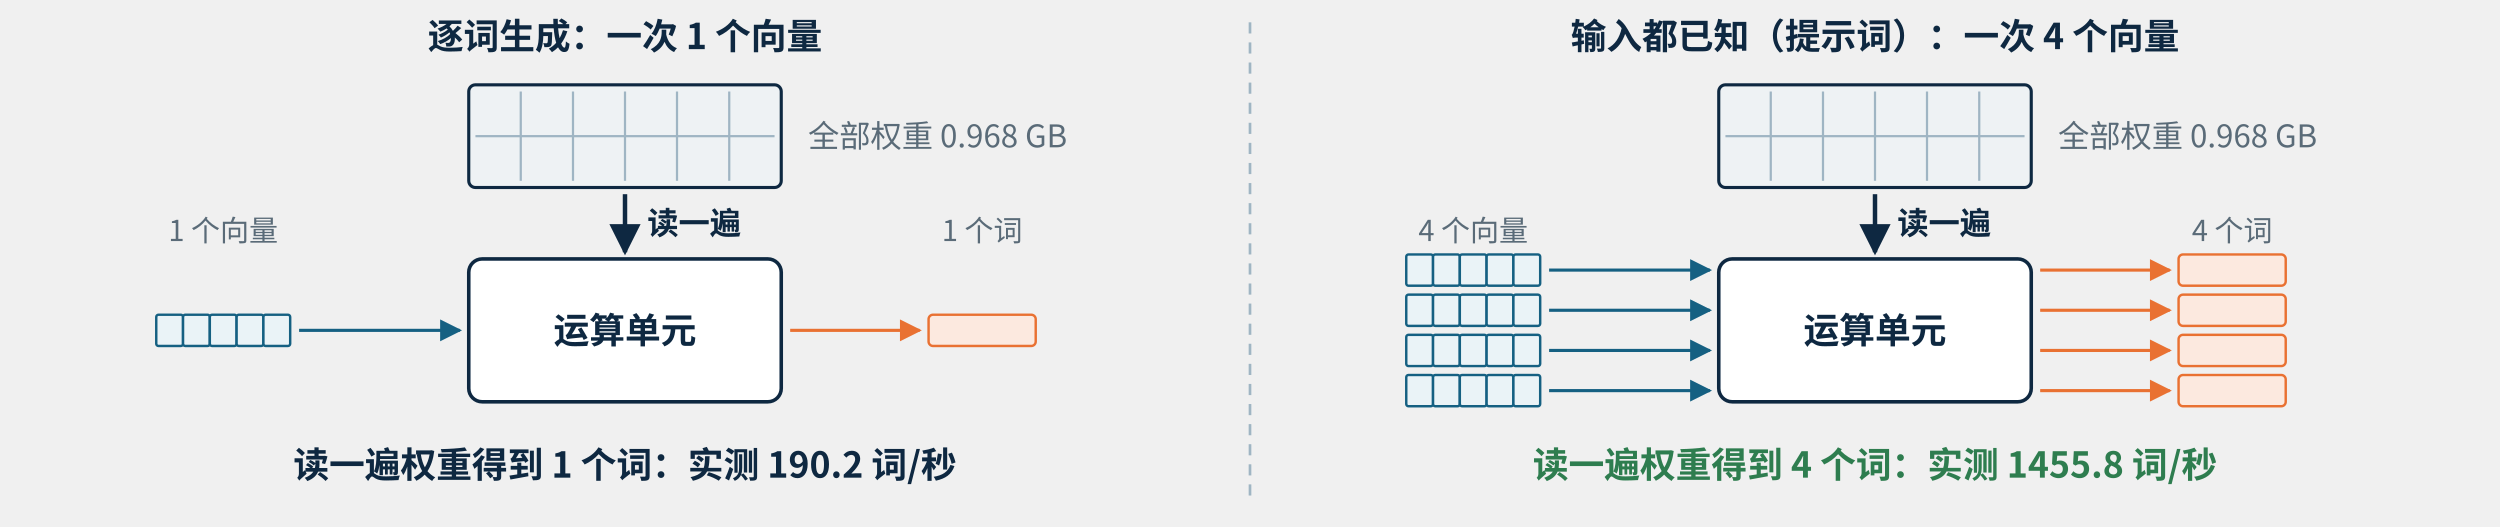
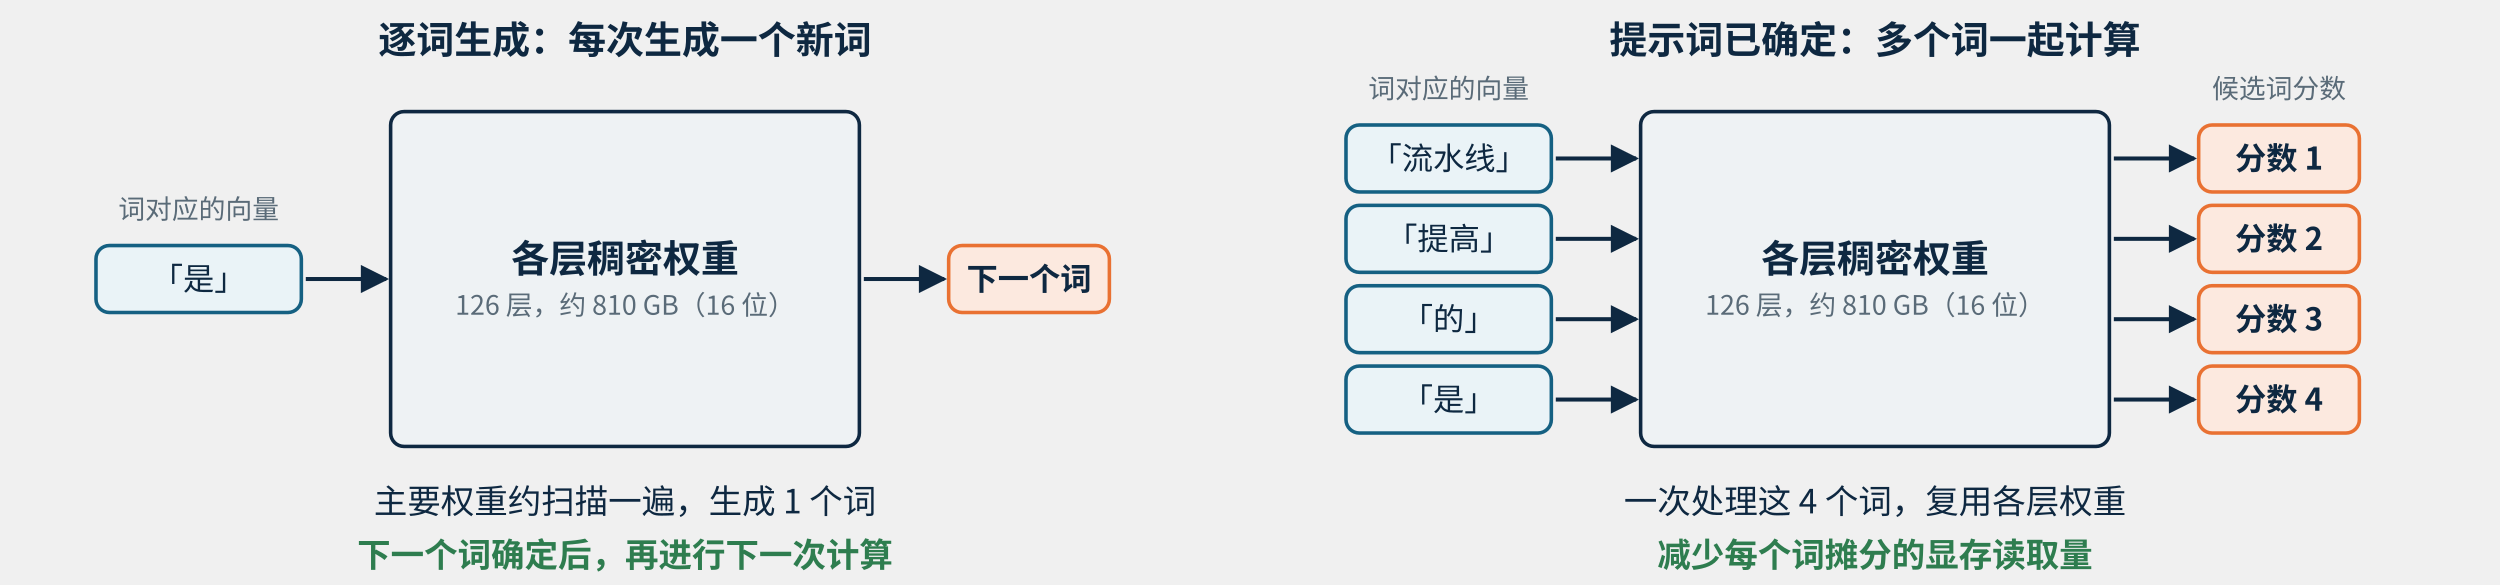
- <svg xmlns="http://www.w3.org/2000/svg" viewBox="0 0 1120 236" width="1120" height="236">
+ <svg xmlns="http://www.w3.org/2000/svg" viewBox="0 0 1120 262" width="1120" height="262">
  <defs>
    <marker id="ah-156082" viewBox="0 0 10 10" refX="9" refY="5" markerWidth="7" markerHeight="7" orient="auto-start-reverse">
      <path d="M0,0 L10,5 L0,10 z" fill="#156082" />
    </marker>
    <marker id="ah-e97132" viewBox="0 0 10 10" refX="9" refY="5" markerWidth="7" markerHeight="7" orient="auto-start-reverse">
      <path d="M0,0 L10,5 L0,10 z" fill="#e97132" />
    </marker>
    <marker id="ah-0e2841" viewBox="0 0 10 10" refX="9" refY="5" markerWidth="7" markerHeight="7" orient="auto-start-reverse">
      <path d="M0,0 L10,5 L0,10 z" fill="#0e2841" />
    </marker>
    <marker id="ah-2e7d4f" viewBox="0 0 10 10" refX="9" refY="5" markerWidth="7" markerHeight="7" orient="auto-start-reverse">
      <path d="M0,0 L10,5 L0,10 z" fill="#2e7d4f" />
    </marker>
    <marker id="ah-c0392b" viewBox="0 0 10 10" refX="9" refY="5" markerWidth="7" markerHeight="7" orient="auto-start-reverse">
      <path d="M0,0 L10,5 L0,10 z" fill="#c0392b" />
    </marker>
    <marker id="ah-5a6b78" viewBox="0 0 10 10" refX="9" refY="5" markerWidth="7" markerHeight="7" orient="auto-start-reverse">
      <path d="M0,0 L10,5 L0,10 z" fill="#5a6b78" />
    </marker>
    <marker id="ah-9fb5c3" viewBox="0 0 10 10" refX="9" refY="5" markerWidth="7" markerHeight="7" orient="auto-start-reverse">
      <path d="M0,0 L10,5 L0,10 z" fill="#9fb5c3" />
    </marker>
  </defs>
-   <text x="280.0" y="22.0" font-family="PingFang SC, Noto Sans CJK SC, Source Han Sans SC, sans-serif" font-size="16" font-weight="bold" fill="#0e2841" text-anchor="middle">逐词生成：一次 1 个向量</text>
-   <rect x="210.0" y="38.0" width="140.0" height="46.0" rx="3" fill="#eef2f4" stroke="#0e2841" stroke-width="1.4" />
-   <line x1="233.3" y1="41.0" x2="233.3" y2="81.0" stroke="#9fb5c3" stroke-width="1" />
-   <line x1="256.7" y1="41.0" x2="256.7" y2="81.0" stroke="#9fb5c3" stroke-width="1" />
-   <line x1="280.0" y1="41.0" x2="280.0" y2="81.0" stroke="#9fb5c3" stroke-width="1" />
-   <line x1="303.3" y1="41.0" x2="303.3" y2="81.0" stroke="#9fb5c3" stroke-width="1" />
-   <line x1="326.7" y1="41.0" x2="326.7" y2="81.0" stroke="#9fb5c3" stroke-width="1" />
-   <line x1="213.0" y1="61.0" x2="347.0" y2="61.0" stroke="#9fb5c3" stroke-width="1" />
-   <text x="362.0" y="66.0" font-family="PingFang SC, Noto Sans CJK SC, Source Han Sans SC, sans-serif" font-size="14" font-weight="normal" fill="#5a6b78" text-anchor="start">全部权重 0.968 GB</text>
-   <line x1="280.0" y1="87.0" x2="280.0" y2="113.0" stroke="#0e2841" stroke-width="2" marker-end="url(#ah-0e2841)" />
-   <text x="290.0" y="105.0" font-family="PingFang SC, Noto Sans CJK SC, Source Han Sans SC, sans-serif" font-size="14" font-weight="bold" fill="#0e2841" text-anchor="start">读一遍</text>
-   <rect x="210.0" y="116.0" width="140.0" height="64.0" rx="6" fill="#ffffff" stroke="#0e2841" stroke-width="1.6" />
-   <text x="280.0" y="153.8" font-family="PingFang SC, Noto Sans CJK SC, Source Han Sans SC, sans-serif" font-size="16" font-weight="bold" fill="#0e2841" text-anchor="middle">运算单元</text>
-   <text x="100.0" y="108.0" font-family="PingFang SC, Noto Sans CJK SC, Source Han Sans SC, sans-serif" font-size="13" font-weight="normal" fill="#5a6b78" text-anchor="middle">1 个向量</text>
-   <text x="440.0" y="108.0" font-family="PingFang SC, Noto Sans CJK SC, Source Han Sans SC, sans-serif" font-size="13" font-weight="normal" fill="#5a6b78" text-anchor="middle">1 个词</text>
-   <rect x="70.0" y="141.0" width="12.0" height="14.0" rx="1" fill="#eaf3f7" stroke="#156082" stroke-width="1.1" />
-   <rect x="82.0" y="141.0" width="12.0" height="14.0" rx="1" fill="#eaf3f7" stroke="#156082" stroke-width="1.1" />
-   <rect x="94.0" y="141.0" width="12.0" height="14.0" rx="1" fill="#eaf3f7" stroke="#156082" stroke-width="1.1" />
-   <rect x="106.0" y="141.0" width="12.0" height="14.0" rx="1" fill="#eaf3f7" stroke="#156082" stroke-width="1.1" />
-   <rect x="118.0" y="141.0" width="12.0" height="14.0" rx="1" fill="#eaf3f7" stroke="#156082" stroke-width="1.1" />
-   <line x1="134.0" y1="148.0" x2="206.0" y2="148.0" stroke="#156082" stroke-width="1.4" marker-end="url(#ah-156082)" />
-   <line x1="354.0" y1="148.0" x2="412.0" y2="148.0" stroke="#e97132" stroke-width="1.4" marker-end="url(#ah-e97132)" />
-   <rect x="416.0" y="141.0" width="48.0" height="14.0" rx="2" fill="#fce9df" stroke="#e97132" stroke-width="1.1" />
-   <text x="280.0" y="214.0" font-family="PingFang SC, Noto Sans CJK SC, Source Han Sans SC, sans-serif" font-size="16" font-weight="bold" fill="#0e2841" text-anchor="middle">读一遍权重得到 1 个词：实测 190.2 词/秒</text>
-   <text x="840.0" y="22.0" font-family="PingFang SC, Noto Sans CJK SC, Source Han Sans SC, sans-serif" font-size="16" font-weight="bold" fill="#0e2841" text-anchor="middle">输入都已知（提示词）：一次 4 个向量</text>
-   <rect x="770.0" y="38.0" width="140.0" height="46.0" rx="3" fill="#eef2f4" stroke="#0e2841" stroke-width="1.4" />
-   <line x1="793.3" y1="41.0" x2="793.3" y2="81.0" stroke="#9fb5c3" stroke-width="1" />
-   <line x1="816.7" y1="41.0" x2="816.7" y2="81.0" stroke="#9fb5c3" stroke-width="1" />
-   <line x1="840.0" y1="41.0" x2="840.0" y2="81.0" stroke="#9fb5c3" stroke-width="1" />
-   <line x1="863.3" y1="41.0" x2="863.3" y2="81.0" stroke="#9fb5c3" stroke-width="1" />
-   <line x1="886.7" y1="41.0" x2="886.7" y2="81.0" stroke="#9fb5c3" stroke-width="1" />
-   <line x1="773.0" y1="61.0" x2="907.0" y2="61.0" stroke="#9fb5c3" stroke-width="1" />
-   <text x="922.0" y="66.0" font-family="PingFang SC, Noto Sans CJK SC, Source Han Sans SC, sans-serif" font-size="14" font-weight="normal" fill="#5a6b78" text-anchor="start">全部权重 0.968 GB</text>
-   <line x1="840.0" y1="87.0" x2="840.0" y2="113.0" stroke="#0e2841" stroke-width="2" marker-end="url(#ah-0e2841)" />
-   <text x="850.0" y="105.0" font-family="PingFang SC, Noto Sans CJK SC, Source Han Sans SC, sans-serif" font-size="14" font-weight="bold" fill="#0e2841" text-anchor="start">读一遍</text>
-   <rect x="770.0" y="116.0" width="140.0" height="64.0" rx="6" fill="#ffffff" stroke="#0e2841" stroke-width="1.6" />
-   <text x="840.0" y="153.8" font-family="PingFang SC, Noto Sans CJK SC, Source Han Sans SC, sans-serif" font-size="16" font-weight="bold" fill="#0e2841" text-anchor="middle">运算单元</text>
-   <text x="660.0" y="108.0" font-family="PingFang SC, Noto Sans CJK SC, Source Han Sans SC, sans-serif" font-size="13" font-weight="normal" fill="#5a6b78" text-anchor="middle">4 个向量</text>
-   <text x="1000.0" y="108.0" font-family="PingFang SC, Noto Sans CJK SC, Source Han Sans SC, sans-serif" font-size="13" font-weight="normal" fill="#5a6b78" text-anchor="middle">4 个词</text>
-   <rect x="630.0" y="114.0" width="12.0" height="14.0" rx="1" fill="#eaf3f7" stroke="#156082" stroke-width="1.1" />
-   <rect x="642.0" y="114.0" width="12.0" height="14.0" rx="1" fill="#eaf3f7" stroke="#156082" stroke-width="1.1" />
-   <rect x="654.0" y="114.0" width="12.0" height="14.0" rx="1" fill="#eaf3f7" stroke="#156082" stroke-width="1.1" />
-   <rect x="666.0" y="114.0" width="12.0" height="14.0" rx="1" fill="#eaf3f7" stroke="#156082" stroke-width="1.1" />
-   <rect x="678.0" y="114.0" width="12.0" height="14.0" rx="1" fill="#eaf3f7" stroke="#156082" stroke-width="1.1" />
-   <line x1="694.0" y1="121.0" x2="766.0" y2="121.0" stroke="#156082" stroke-width="1.4" marker-end="url(#ah-156082)" />
-   <line x1="914.0" y1="121.0" x2="972.0" y2="121.0" stroke="#e97132" stroke-width="1.4" marker-end="url(#ah-e97132)" />
-   <rect x="976.0" y="114.0" width="48.0" height="14.0" rx="2" fill="#fce9df" stroke="#e97132" stroke-width="1.1" />
-   <rect x="630.0" y="132.0" width="12.0" height="14.0" rx="1" fill="#eaf3f7" stroke="#156082" stroke-width="1.1" />
-   <rect x="642.0" y="132.0" width="12.0" height="14.0" rx="1" fill="#eaf3f7" stroke="#156082" stroke-width="1.1" />
-   <rect x="654.0" y="132.0" width="12.0" height="14.0" rx="1" fill="#eaf3f7" stroke="#156082" stroke-width="1.1" />
-   <rect x="666.0" y="132.0" width="12.0" height="14.0" rx="1" fill="#eaf3f7" stroke="#156082" stroke-width="1.1" />
-   <rect x="678.0" y="132.0" width="12.0" height="14.0" rx="1" fill="#eaf3f7" stroke="#156082" stroke-width="1.1" />
-   <line x1="694.0" y1="139.0" x2="766.0" y2="139.0" stroke="#156082" stroke-width="1.4" marker-end="url(#ah-156082)" />
-   <line x1="914.0" y1="139.0" x2="972.0" y2="139.0" stroke="#e97132" stroke-width="1.4" marker-end="url(#ah-e97132)" />
-   <rect x="976.0" y="132.0" width="48.0" height="14.0" rx="2" fill="#fce9df" stroke="#e97132" stroke-width="1.1" />
-   <rect x="630.0" y="150.0" width="12.0" height="14.0" rx="1" fill="#eaf3f7" stroke="#156082" stroke-width="1.1" />
-   <rect x="642.0" y="150.0" width="12.0" height="14.0" rx="1" fill="#eaf3f7" stroke="#156082" stroke-width="1.1" />
-   <rect x="654.0" y="150.0" width="12.0" height="14.0" rx="1" fill="#eaf3f7" stroke="#156082" stroke-width="1.1" />
-   <rect x="666.0" y="150.0" width="12.0" height="14.0" rx="1" fill="#eaf3f7" stroke="#156082" stroke-width="1.1" />
-   <rect x="678.0" y="150.0" width="12.0" height="14.0" rx="1" fill="#eaf3f7" stroke="#156082" stroke-width="1.1" />
-   <line x1="694.0" y1="157.0" x2="766.0" y2="157.0" stroke="#156082" stroke-width="1.4" marker-end="url(#ah-156082)" />
-   <line x1="914.0" y1="157.0" x2="972.0" y2="157.0" stroke="#e97132" stroke-width="1.4" marker-end="url(#ah-e97132)" />
-   <rect x="976.0" y="150.0" width="48.0" height="14.0" rx="2" fill="#fce9df" stroke="#e97132" stroke-width="1.1" />
-   <rect x="630.0" y="168.0" width="12.0" height="14.0" rx="1" fill="#eaf3f7" stroke="#156082" stroke-width="1.1" />
-   <rect x="642.0" y="168.0" width="12.0" height="14.0" rx="1" fill="#eaf3f7" stroke="#156082" stroke-width="1.1" />
-   <rect x="654.0" y="168.0" width="12.0" height="14.0" rx="1" fill="#eaf3f7" stroke="#156082" stroke-width="1.1" />
-   <rect x="666.0" y="168.0" width="12.0" height="14.0" rx="1" fill="#eaf3f7" stroke="#156082" stroke-width="1.1" />
-   <rect x="678.0" y="168.0" width="12.0" height="14.0" rx="1" fill="#eaf3f7" stroke="#156082" stroke-width="1.1" />
-   <line x1="694.0" y1="175.0" x2="766.0" y2="175.0" stroke="#156082" stroke-width="1.4" marker-end="url(#ah-156082)" />
-   <line x1="914.0" y1="175.0" x2="972.0" y2="175.0" stroke="#e97132" stroke-width="1.4" marker-end="url(#ah-e97132)" />
-   <rect x="976.0" y="168.0" width="48.0" height="14.0" rx="2" fill="#fce9df" stroke="#e97132" stroke-width="1.1" />
-   <text x="840.0" y="214.0" font-family="PingFang SC, Noto Sans CJK SC, Source Han Sans SC, sans-serif" font-size="16" font-weight="bold" fill="#2e7d4f" text-anchor="middle">读一遍权重得到 4 个词：实测 1455.8 词/秒</text>
-   <line x1="560.0" y1="10.0" x2="560.0" y2="226.0" stroke="#9fb5c3" stroke-width="1.2" stroke-dasharray="5 4" />
+   <text x="280.0" y="24.0" font-family="PingFang SC, Noto Sans CJK SC, Source Han Sans SC, sans-serif" font-size="17" font-weight="bold" fill="#0e2841" text-anchor="middle">逐词生成：每次生成一个新词</text>
+   <rect x="175.0" y="50.0" width="210.0" height="150.0" rx="6" fill="#eef2f4" stroke="#0e2841" stroke-width="1.6" />
+   <text x="280.0" y="122.0" font-family="PingFang SC, Noto Sans CJK SC, Source Han Sans SC, sans-serif" font-size="17" font-weight="bold" fill="#0e2841" text-anchor="middle">各层稠密权重</text>
+   <text x="280.0" y="141.0" font-family="PingFang SC, Noto Sans CJK SC, Source Han Sans SC, sans-serif" font-size="12" font-weight="normal" fill="#5a6b78" text-anchor="middle">126 层，约 810 GB（16 位）</text>
+   <text x="89.0" y="98.0" font-family="PingFang SC, Noto Sans CJK SC, Source Han Sans SC, sans-serif" font-size="12" font-weight="normal" fill="#5a6b78" text-anchor="middle">词对应的向量</text>
+   <rect x="43.0" y="110.0" width="92.0" height="30.0" rx="6" fill="#eaf3f7" stroke="#156082" stroke-width="1.6" />
+   <text x="89.0" y="130.0" font-family="PingFang SC, Noto Sans CJK SC, Source Han Sans SC, sans-serif" font-size="14" font-weight="normal" fill="#0e2841" text-anchor="middle">「是」</text>
+   <line x1="137.0" y1="125.0" x2="173.0" y2="125.0" stroke="#0e2841" stroke-width="1.8" marker-end="url(#ah-0e2841)" />
+   <line x1="387.0" y1="125.0" x2="423.0" y2="125.0" stroke="#0e2841" stroke-width="1.8" marker-end="url(#ah-0e2841)" />
+   <rect x="425.0" y="110.0" width="72.0" height="30.0" rx="6" fill="#fce9df" stroke="#e97132" stroke-width="1.6" />
+   <text x="461.0" y="130.0" font-family="PingFang SC, Noto Sans CJK SC, Source Han Sans SC, sans-serif" font-size="14" font-weight="bold" fill="#0e2841" text-anchor="middle">下一个词</text>
+   <text x="280.0" y="230.0" font-family="PingFang SC, Noto Sans CJK SC, Source Han Sans SC, sans-serif" font-size="15" font-weight="normal" fill="#0e2841" text-anchor="middle">主要权重约扫描一遍，生成 1 个词</text>
+   <text x="280.0" y="254.0" font-family="PingFang SC, Noto Sans CJK SC, Source Han Sans SC, sans-serif" font-size="15" font-weight="bold" fill="#2e7d4f" text-anchor="middle">下一个词确定后，再进行下一次计算</text>
+   <text x="840.0" y="24.0" font-family="PingFang SC, Noto Sans CJK SC, Source Han Sans SC, sans-serif" font-size="17" font-weight="bold" fill="#0e2841" text-anchor="middle">提示词已确定：多个词一起计算</text>
+   <rect x="735.0" y="50.0" width="210.0" height="150.0" rx="6" fill="#eef2f4" stroke="#0e2841" stroke-width="1.6" />
+   <text x="840.0" y="122.0" font-family="PingFang SC, Noto Sans CJK SC, Source Han Sans SC, sans-serif" font-size="17" font-weight="bold" fill="#0e2841" text-anchor="middle">各层稠密权重</text>
+   <text x="840.0" y="141.0" font-family="PingFang SC, Noto Sans CJK SC, Source Han Sans SC, sans-serif" font-size="12" font-weight="normal" fill="#5a6b78" text-anchor="middle">126 层，约 810 GB（16 位）</text>
+   <text x="649.0" y="44.0" font-family="PingFang SC, Noto Sans CJK SC, Source Han Sans SC, sans-serif" font-size="12" font-weight="normal" fill="#5a6b78" text-anchor="middle">词对应的向量</text>
+   <text x="1021.0" y="44.0" font-family="PingFang SC, Noto Sans CJK SC, Source Han Sans SC, sans-serif" font-size="12" font-weight="normal" fill="#5a6b78" text-anchor="middle">候选词分数</text>
+   <rect x="603.0" y="56.0" width="92.0" height="30.0" rx="6" fill="#eaf3f7" stroke="#156082" stroke-width="1.6" />
+   <text x="649.0" y="76.0" font-family="PingFang SC, Noto Sans CJK SC, Source Han Sans SC, sans-serif" font-size="14" font-weight="normal" fill="#0e2841" text-anchor="middle">「流水线」</text>
+   <line x1="697.0" y1="71.0" x2="733.0" y2="71.0" stroke="#0e2841" stroke-width="1.8" marker-end="url(#ah-0e2841)" />
+   <line x1="947.0" y1="71.0" x2="983.0" y2="71.0" stroke="#0e2841" stroke-width="1.8" marker-end="url(#ah-0e2841)" />
+   <rect x="985.0" y="56.0" width="72.0" height="30.0" rx="6" fill="#fce9df" stroke="#e97132" stroke-width="1.6" />
+   <text x="1021.0" y="76.0" font-family="PingFang SC, Noto Sans CJK SC, Source Han Sans SC, sans-serif" font-size="14" font-weight="bold" fill="#0e2841" text-anchor="middle">分数 1</text>
+   <rect x="603.0" y="92.0" width="92.0" height="30.0" rx="6" fill="#eaf3f7" stroke="#156082" stroke-width="1.6" />
+   <text x="649.0" y="112.0" font-family="PingFang SC, Noto Sans CJK SC, Source Han Sans SC, sans-serif" font-size="14" font-weight="normal" fill="#0e2841" text-anchor="middle">「提高」</text>
+   <line x1="697.0" y1="107.0" x2="733.0" y2="107.0" stroke="#0e2841" stroke-width="1.8" marker-end="url(#ah-0e2841)" />
+   <line x1="947.0" y1="107.0" x2="983.0" y2="107.0" stroke="#0e2841" stroke-width="1.8" marker-end="url(#ah-0e2841)" />
+   <rect x="985.0" y="92.0" width="72.0" height="30.0" rx="6" fill="#fce9df" stroke="#e97132" stroke-width="1.6" />
+   <text x="1021.0" y="112.0" font-family="PingFang SC, Noto Sans CJK SC, Source Han Sans SC, sans-serif" font-size="14" font-weight="bold" fill="#0e2841" text-anchor="middle">分数 2</text>
+   <rect x="603.0" y="128.0" width="92.0" height="30.0" rx="6" fill="#eaf3f7" stroke="#156082" stroke-width="1.6" />
+   <text x="649.0" y="148.0" font-family="PingFang SC, Noto Sans CJK SC, Source Han Sans SC, sans-serif" font-size="14" font-weight="normal" fill="#0e2841" text-anchor="middle">「的」</text>
+   <line x1="697.0" y1="143.0" x2="733.0" y2="143.0" stroke="#0e2841" stroke-width="1.8" marker-end="url(#ah-0e2841)" />
+   <line x1="947.0" y1="143.0" x2="983.0" y2="143.0" stroke="#0e2841" stroke-width="1.8" marker-end="url(#ah-0e2841)" />
+   <rect x="985.0" y="128.0" width="72.0" height="30.0" rx="6" fill="#fce9df" stroke="#e97132" stroke-width="1.6" />
+   <text x="1021.0" y="148.0" font-family="PingFang SC, Noto Sans CJK SC, Source Han Sans SC, sans-serif" font-size="14" font-weight="bold" fill="#0e2841" text-anchor="middle">分数 3</text>
+   <rect x="603.0" y="164.0" width="92.0" height="30.0" rx="6" fill="#eaf3f7" stroke="#156082" stroke-width="1.6" />
+   <text x="649.0" y="184.0" font-family="PingFang SC, Noto Sans CJK SC, Source Han Sans SC, sans-serif" font-size="14" font-weight="normal" fill="#0e2841" text-anchor="middle">「是」</text>
+   <line x1="697.0" y1="179.0" x2="733.0" y2="179.0" stroke="#0e2841" stroke-width="1.8" marker-end="url(#ah-0e2841)" />
+   <line x1="947.0" y1="179.0" x2="983.0" y2="179.0" stroke="#0e2841" stroke-width="1.8" marker-end="url(#ah-0e2841)" />
+   <rect x="985.0" y="164.0" width="72.0" height="30.0" rx="6" fill="#fce9df" stroke="#e97132" stroke-width="1.6" />
+   <text x="1021.0" y="184.0" font-family="PingFang SC, Noto Sans CJK SC, Source Han Sans SC, sans-serif" font-size="14" font-weight="bold" fill="#0e2841" text-anchor="middle">分数 4</text>
+   <text x="840.0" y="230.0" font-family="PingFang SC, Noto Sans CJK SC, Source Han Sans SC, sans-serif" font-size="15" font-weight="normal" fill="#0e2841" text-anchor="middle">一次处理这 4 个词，复用各层权重</text>
+   <text x="840.0" y="254.0" font-family="PingFang SC, Noto Sans CJK SC, Source Han Sans SC, sans-serif" font-size="15" font-weight="bold" fill="#2e7d4f" text-anchor="middle">减少每个词摊分的显存读取量</text>
</svg>
